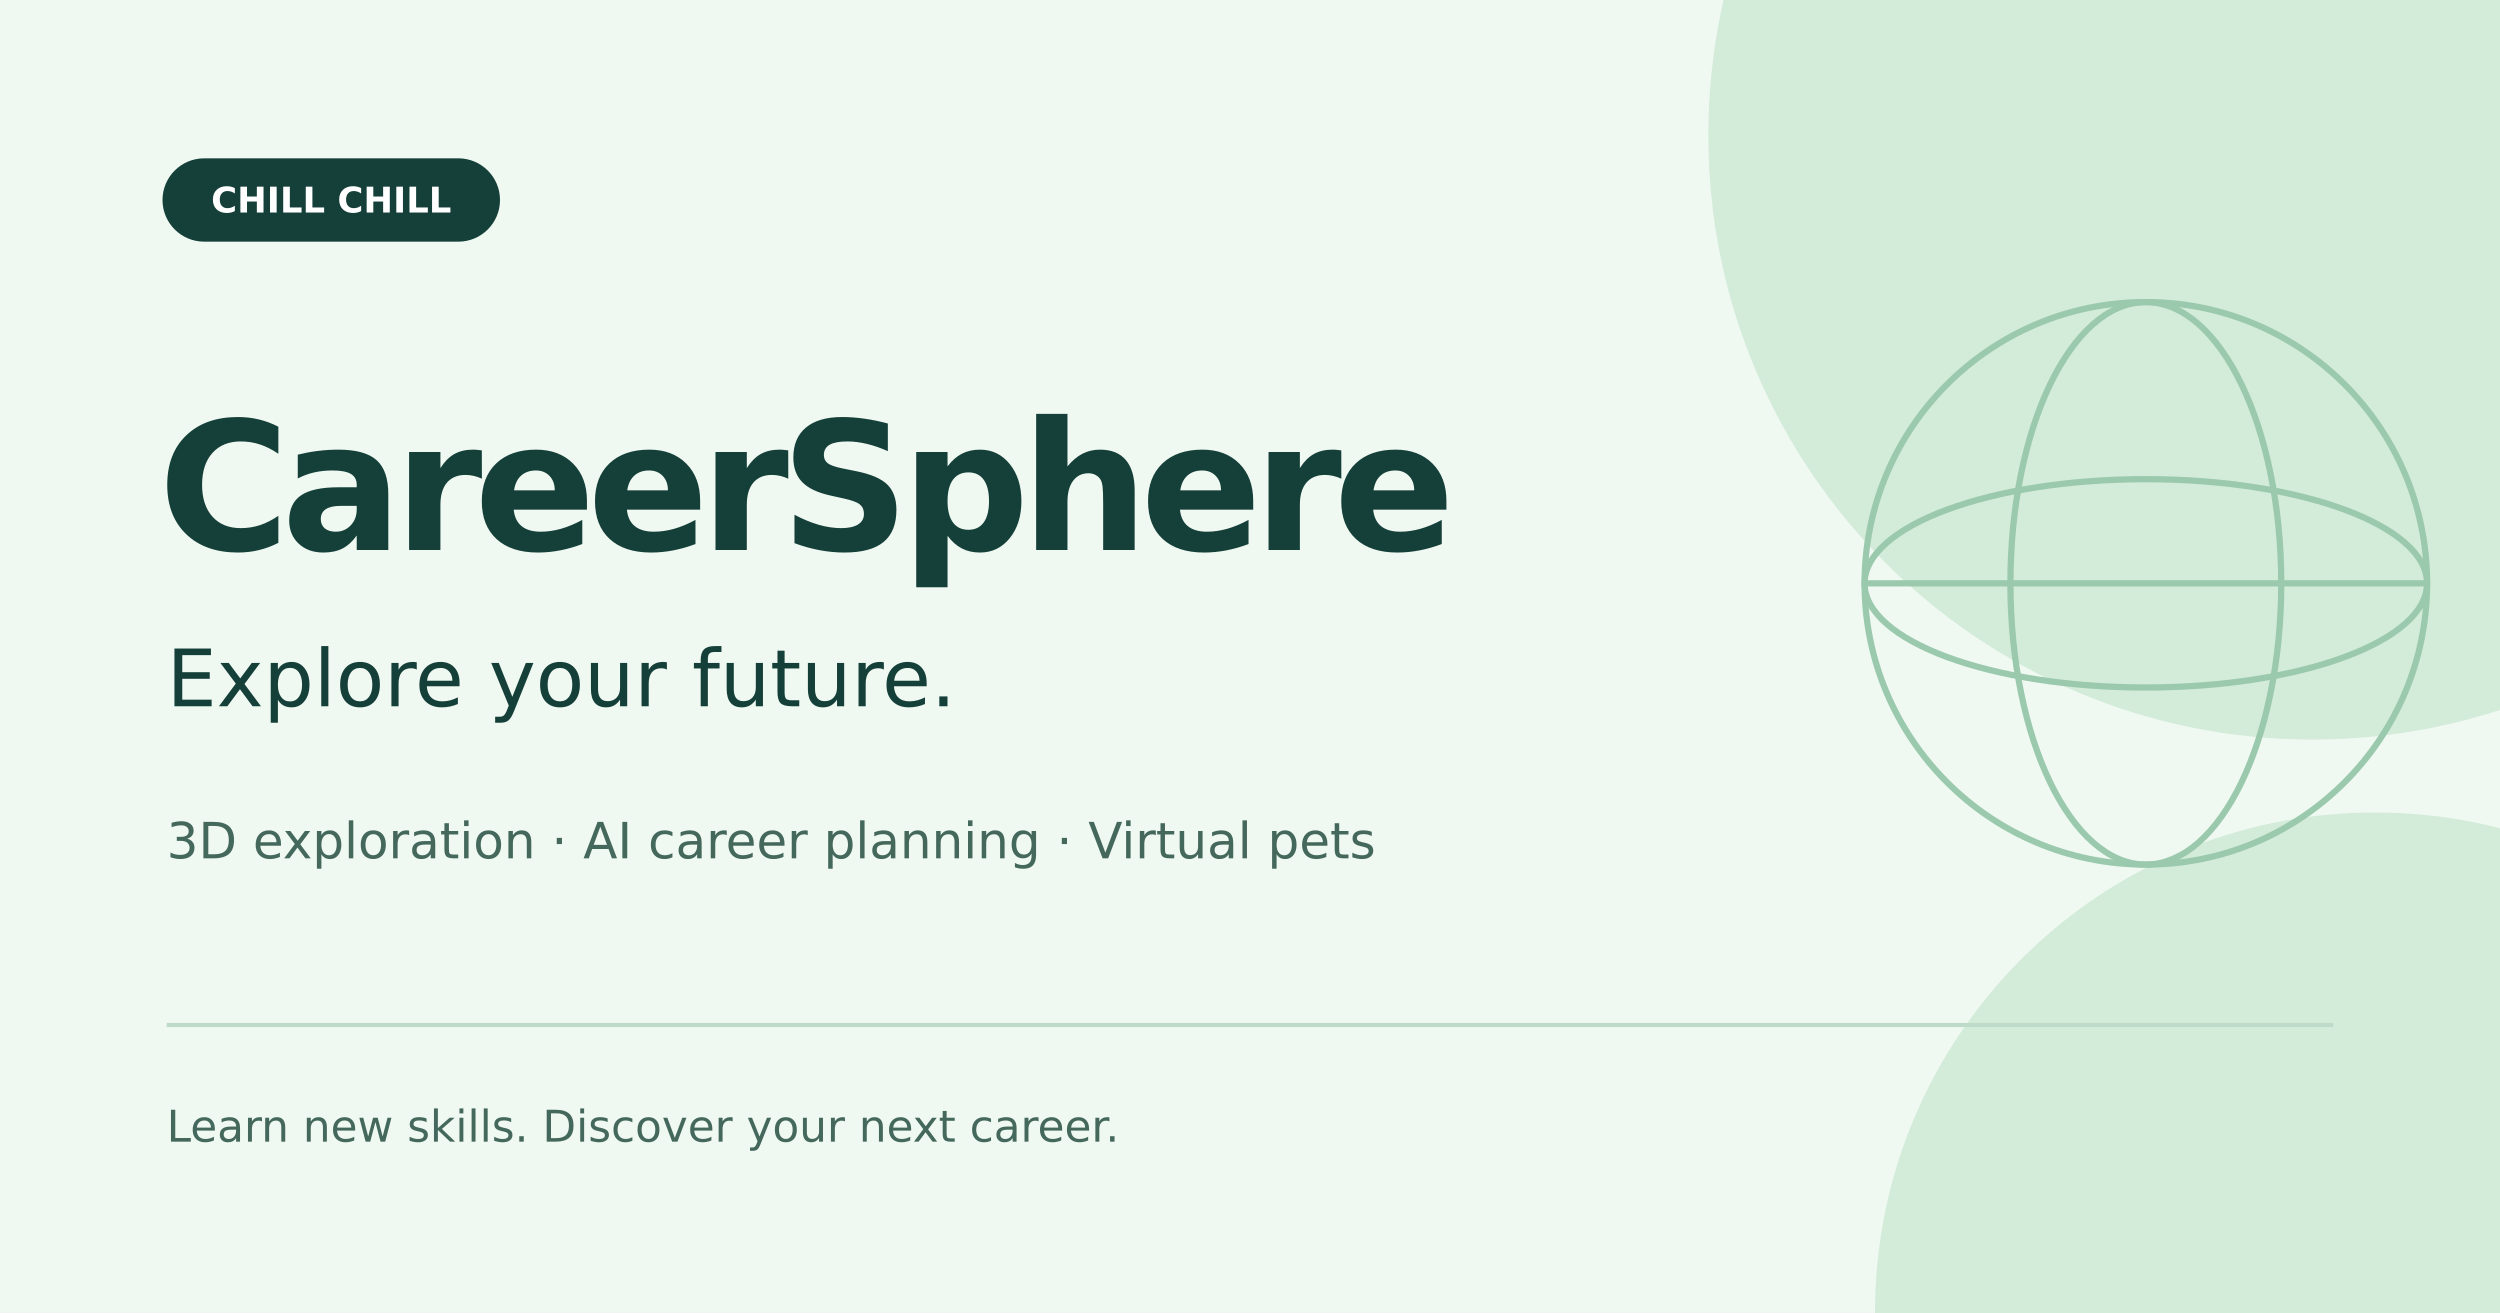
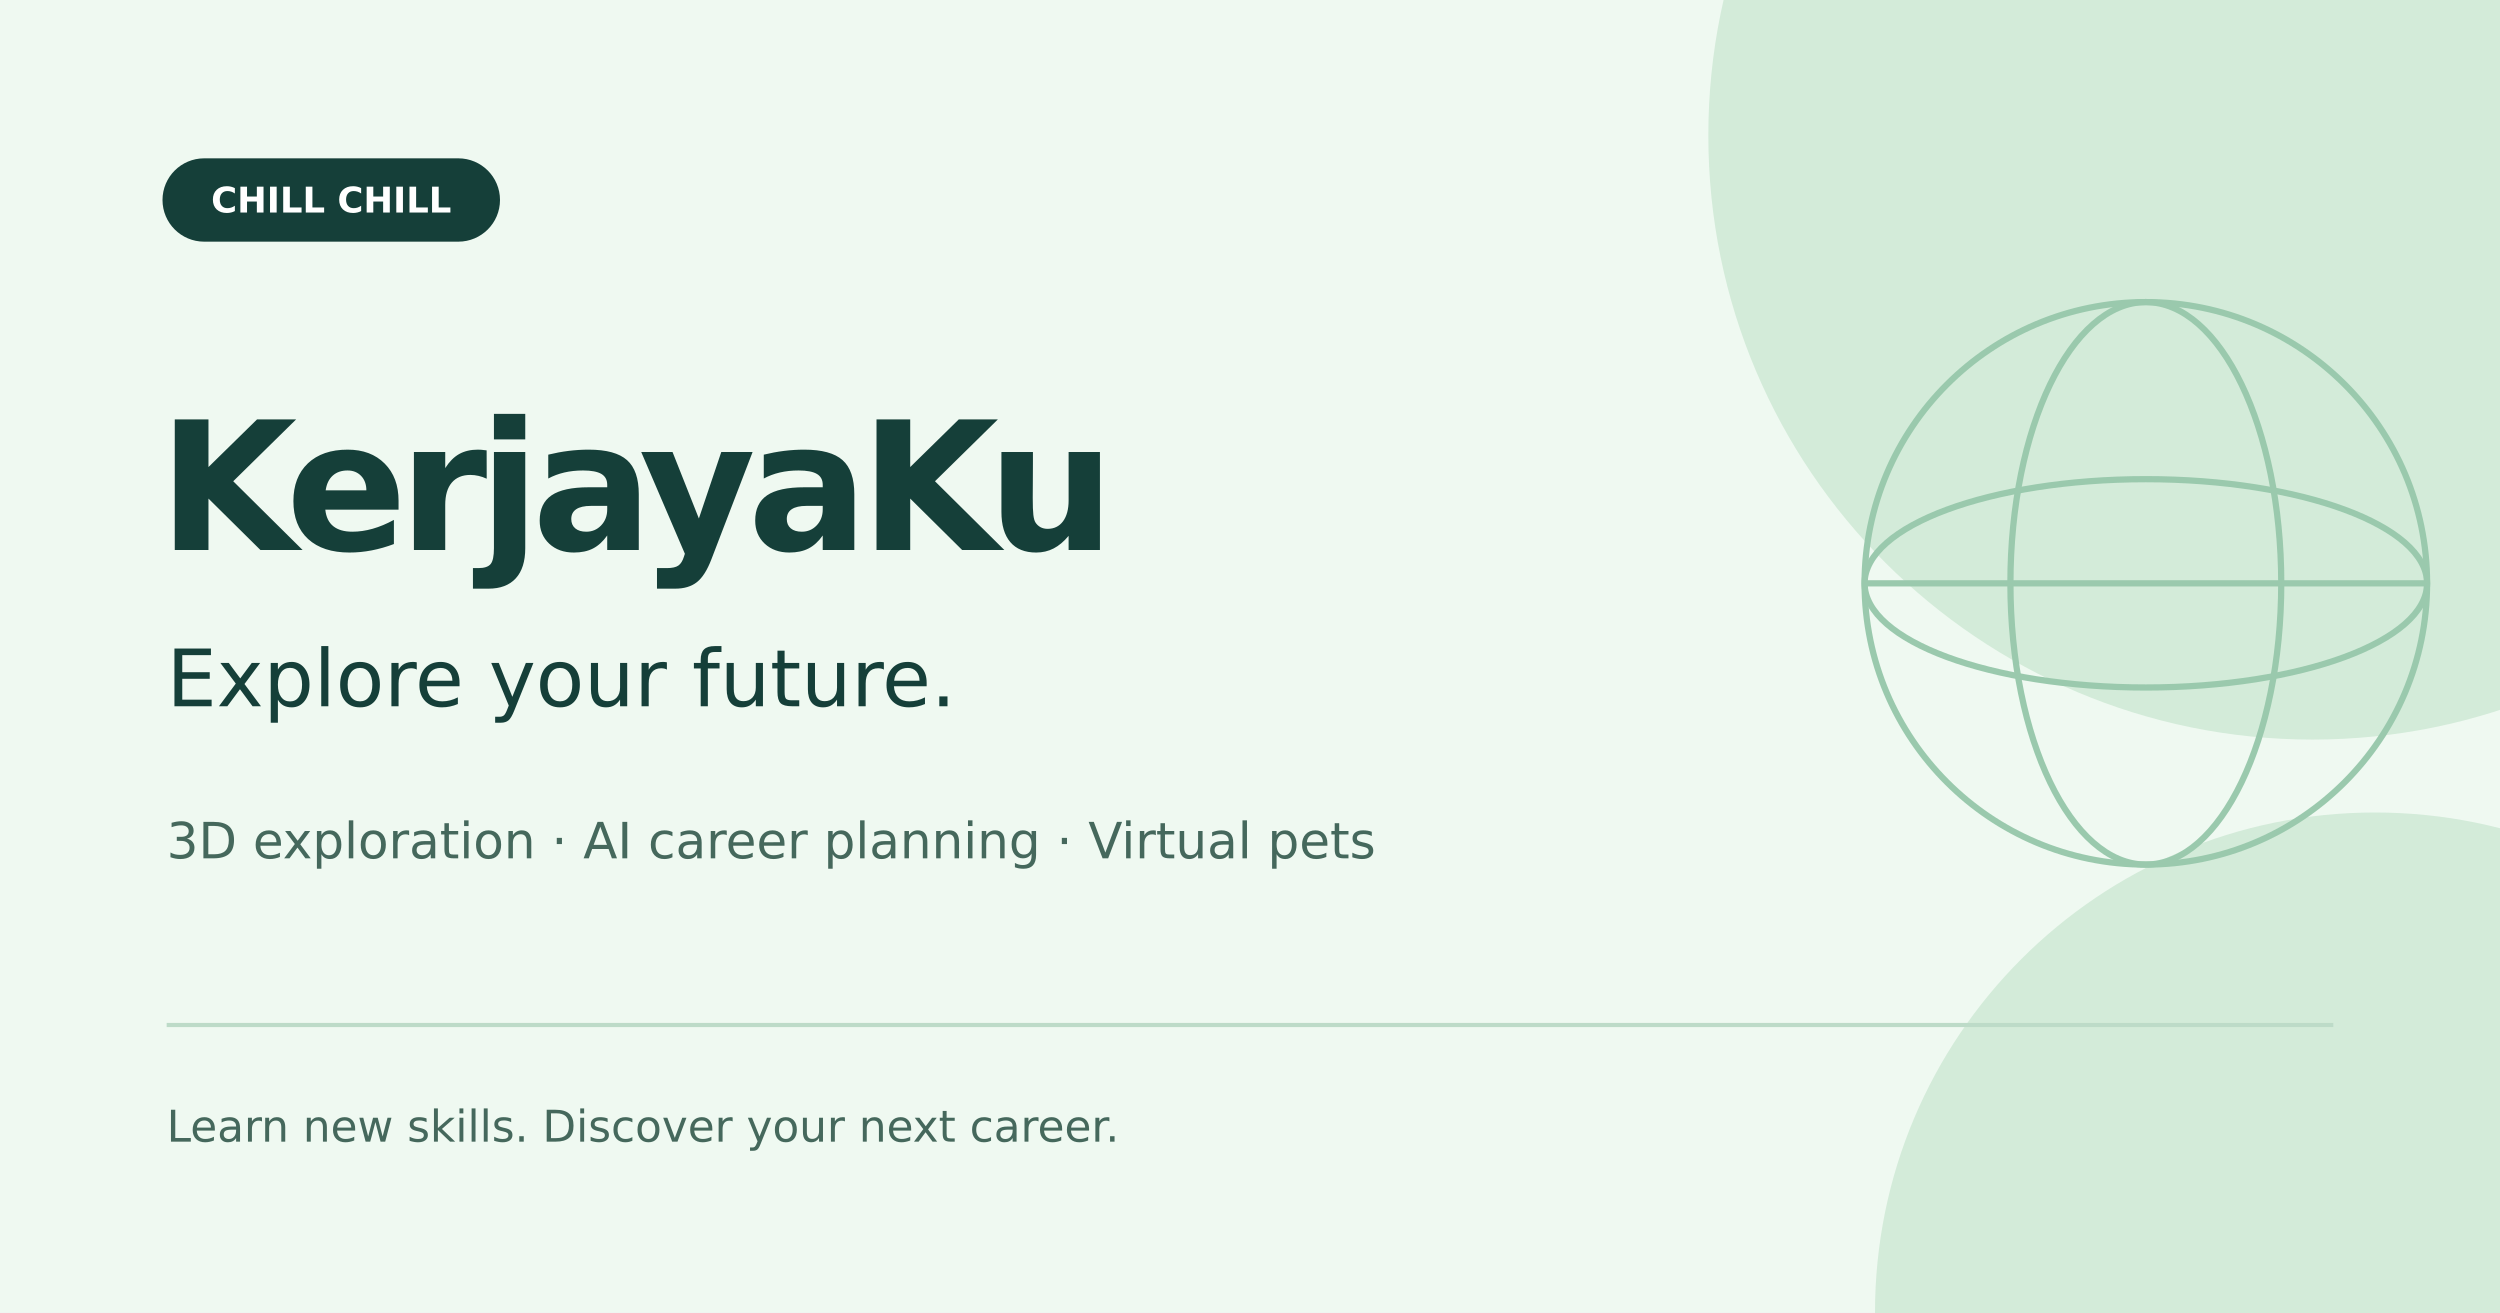
<svg xmlns="http://www.w3.org/2000/svg" width="1200" height="630" viewBox="0 0 1200 630">
  <rect width="1200" height="630" fill="#eff9f1" />
  <circle cx="1110" cy="65" r="290" fill="#d3ebd9" />
  <circle cx="1140" cy="630" r="240" fill="#d3ebd9" />
  <g fill="none" stroke="#9ac9ad" stroke-width="3">
    <circle cx="1030" cy="280" r="135" />
    <ellipse cx="1030" cy="280" rx="65" ry="135" />
    <ellipse cx="1030" cy="280" rx="135" ry="50" />
    <path d="M895 280h270" />
  </g>
  <rect x="78" y="76" width="162" height="40" rx="20" fill="#153f39" />
  <text x="159" y="102" text-anchor="middle" font-family="DejaVu Sans, sans-serif" font-size="17" font-weight="700" fill="#ffffff">CHILL CHILL</text>
-   <text x="76" y="264" font-family="DejaVu Sans, sans-serif" font-size="86" font-weight="700" letter-spacing="-4" fill="#153f39">CareerSphere</text>
+   <text x="76" y="264" font-family="DejaVu Sans, sans-serif" font-size="86" font-weight="700" letter-spacing="-4" fill="#153f39">KerjayaKu</text>
  <text x="80" y="339" font-family="DejaVu Sans, sans-serif" font-size="38" fill="#153f39">Explore your future.</text>
  <text x="80" y="412" font-family="DejaVu Sans, sans-serif" font-size="24" fill="#45685c">3D exploration · AI career planning · Virtual pets</text>
  <path d="M80 492h1040" stroke="#bddbc8" stroke-width="2" />
  <text x="80" y="548" font-family="DejaVu Sans, sans-serif" font-size="21" fill="#45685c">Learn new skills. Discover your next career.</text>
</svg>
